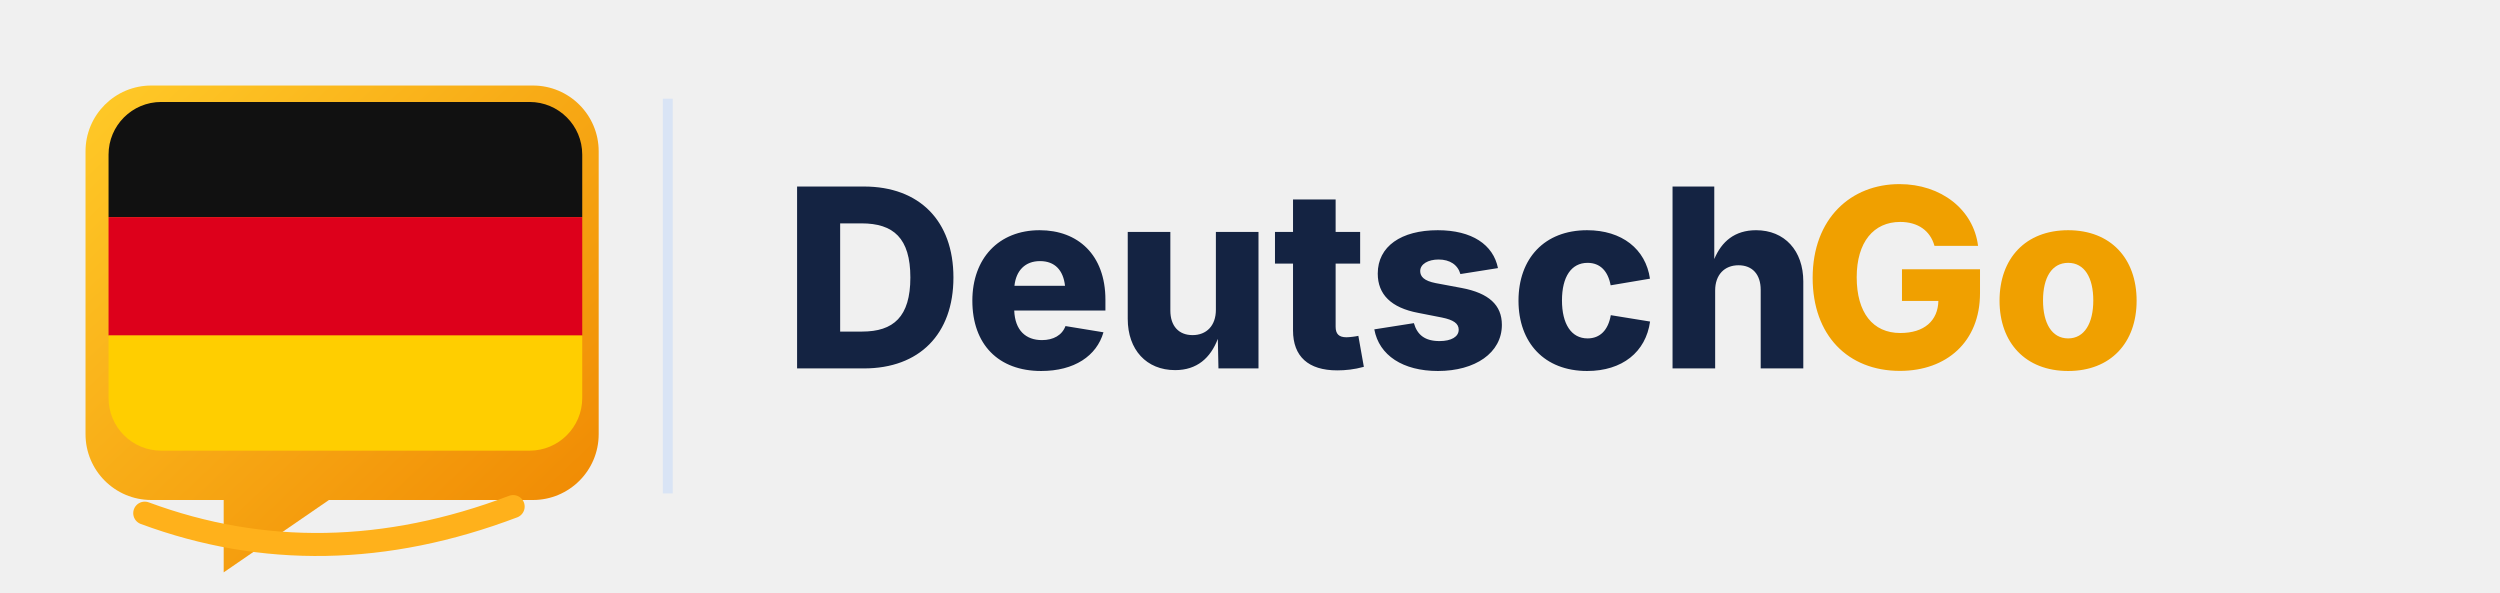
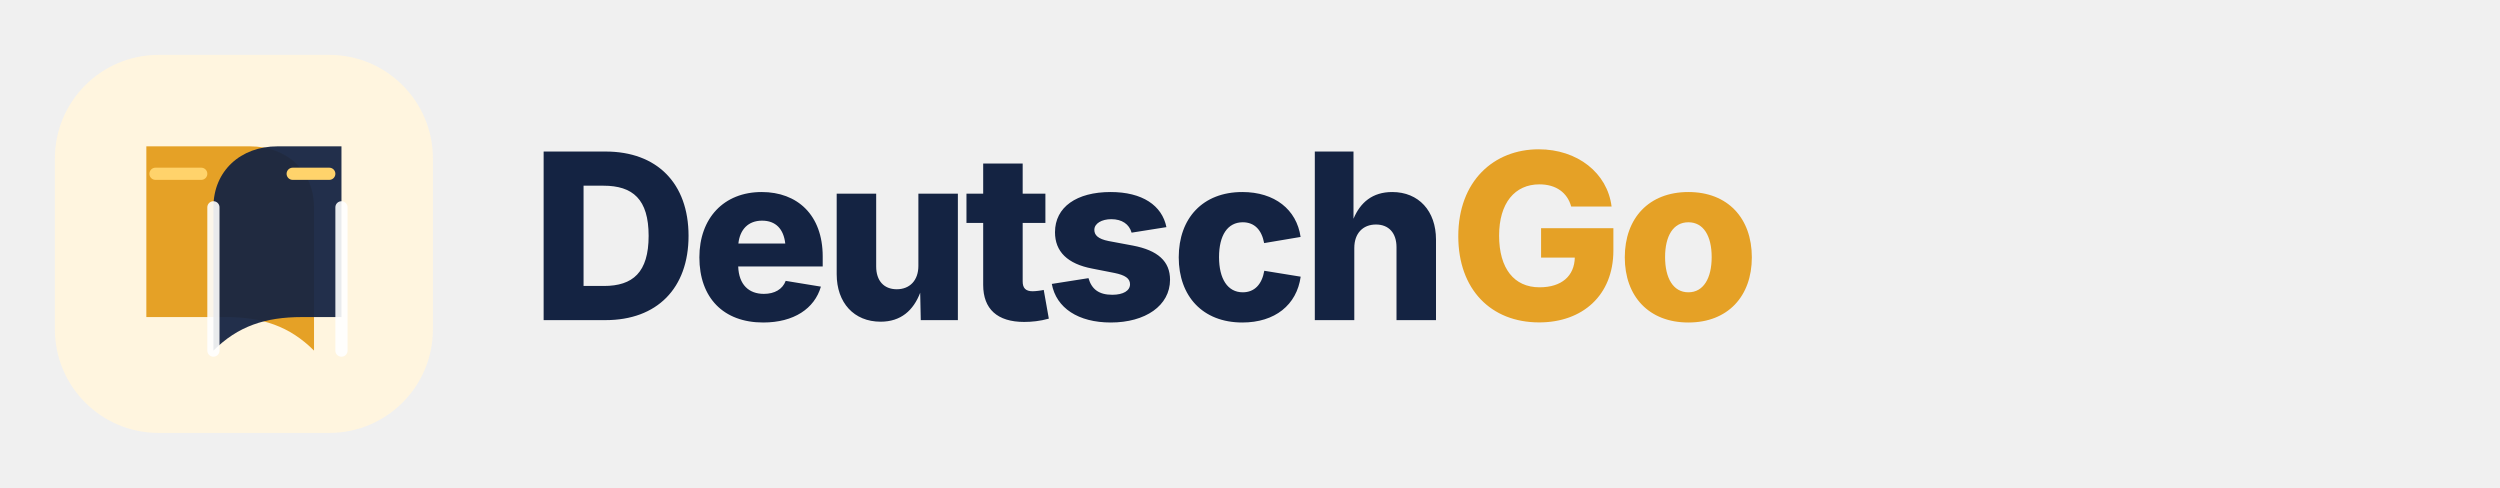
- <svg xmlns="http://www.w3.org/2000/svg" viewBox="0 0 760 180">
-   <defs>
-     <linearGradient id="o" x1="0" y1="0" x2="1" y2="1">
-       <stop stop-color="#ffca28" />
-       <stop offset="1" stop-color="#ef8500" />
-     </linearGradient>
-   </defs>
-   <g transform="translate(18 18)">
-     <path d="M28 8h116a20 20 0 0 1 20 20v86a20 20 0 0 1-20 20H82l-32 22v-22H28a20 20 0 0 1-20-20V28A20 20 0 0 1 28 8" fill="url(#o)" />
-     <clipPath id="c">
-       <rect x="15" y="13" width="144" height="106" rx="16" />
-     </clipPath>
-     <g clip-path="url(#c)">
-       <rect x="15" y="13" width="144" height="35" fill="#111" />
-       <rect x="15" y="48" width="144" height="36" fill="#dd001b" />
-       <rect x="15" y="84" width="144" height="35" fill="#ffce00" />
-     </g>
-     <path d="M26 138q54 20 112-2" fill="none" stroke="#ffb11b" stroke-width="7" stroke-linecap="round" />
-   </g>
-   <path d="M203 30v120" stroke="#d9e4f5" stroke-width="3" />
-   <text x="238" y="112" font-family="Inter,Arial,sans-serif" font-size="76" font-weight="800" fill="#142342">Deutsch</text>
-   <text x="548" y="112" font-family="Inter,Arial,sans-serif" font-size="76" font-weight="800" fill="#f0a000">Go</text>
+ <svg xmlns="http://www.w3.org/2000/svg" viewBox="0 0 820 160" role="img" aria-labelledby="title desc">
+   <rect x="18" y="18" width="124" height="124" rx="34" fill="#fff5df" />
+   <path d="M48 48h34c12 0 21 8 21 20v47c-8-8-17-11-29-11H48z" fill="#e5a126" />
+   <path d="M112 48H91c-12 0-21 8-21 20v47c8-8 17-11 29-11h13z" fill="#142342" opacity=".94" />
+   <path d="M70 68v47M112 68v47" stroke="#fff" stroke-width="4" stroke-linecap="round" opacity=".9" />
+   <path d="M51 57h15M96 57h12" stroke="#ffd36b" stroke-width="4" stroke-linecap="round" />
+   <text x="174" y="105" font-family="Inter,Arial,sans-serif" font-size="76" font-weight="760" letter-spacing="-2.2" fill="#142342">Deutsch<tspan fill="#e5a126">Go</tspan>
+   </text>
</svg>
